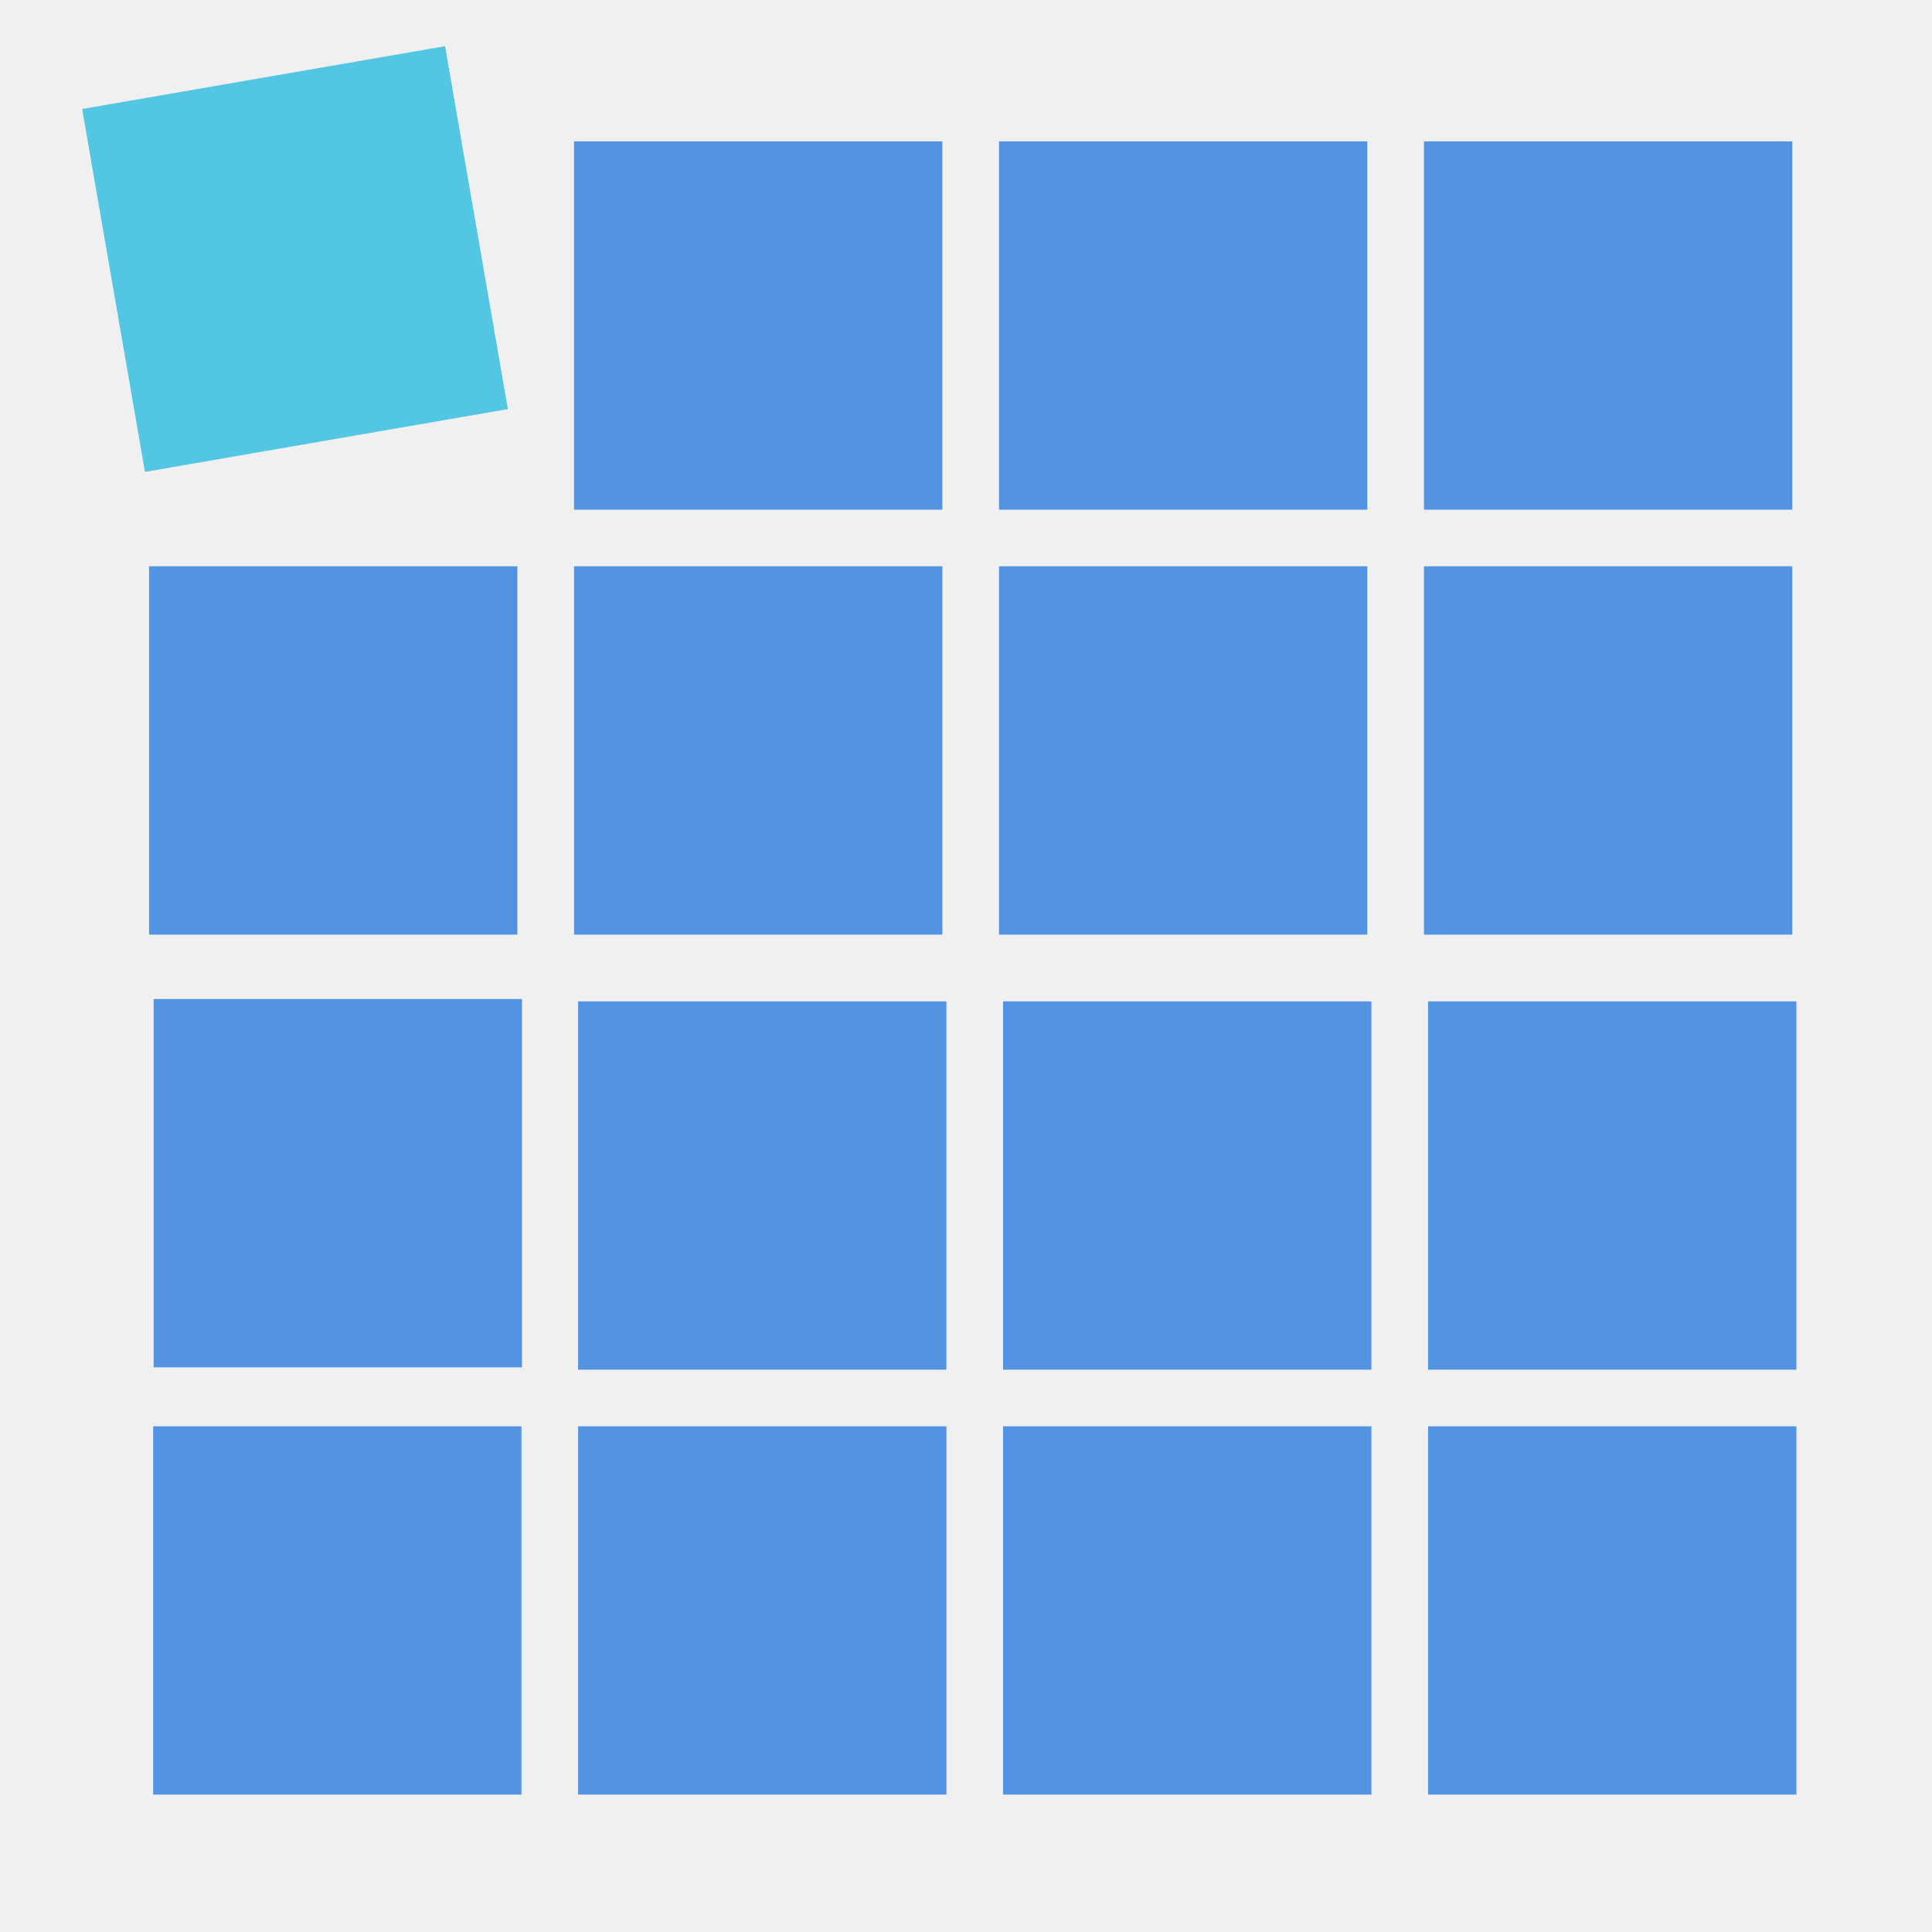
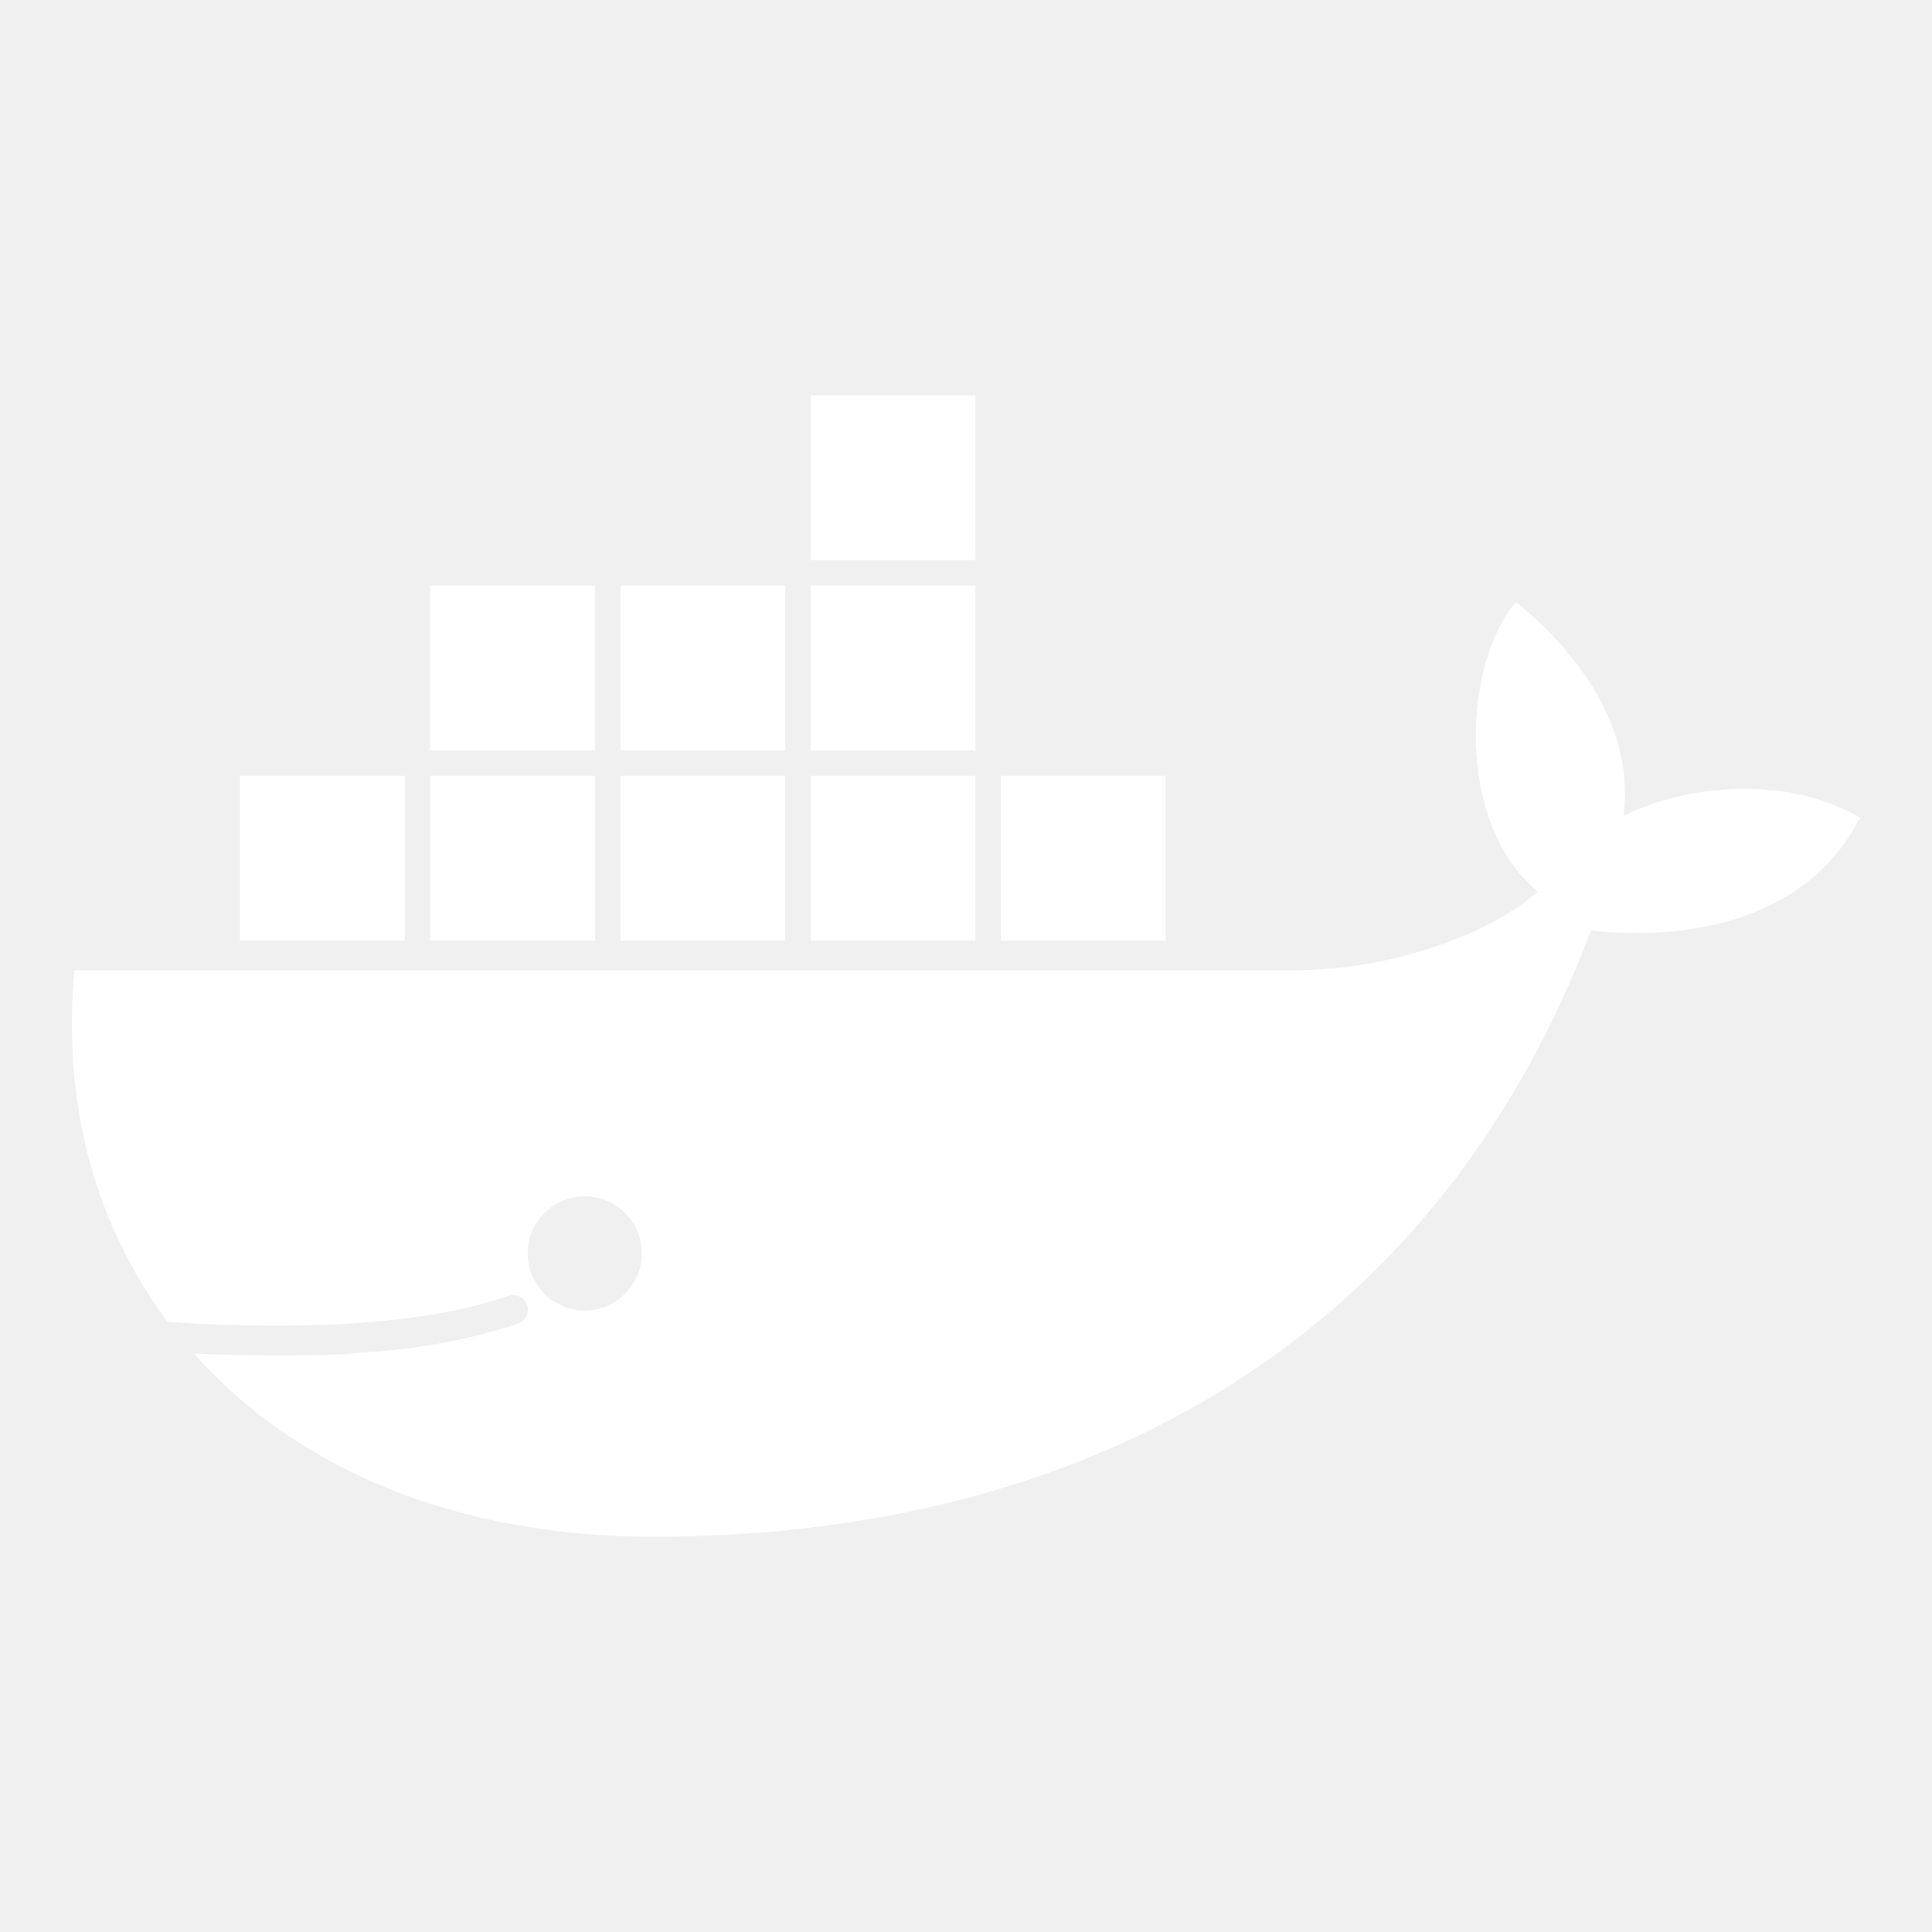
<svg xmlns="http://www.w3.org/2000/svg" version="1.1" viewBox="0 0 256 256" id="svg3432">
  <defs id="defs3460" />
-   <rect style="fill:#5294e2;fill-opacity:1;fill-rule:evenodd" id="rect3440" x="20.358" y="132.378" width="48.802" height="48.802" />
-   <rect style="fill:#5294e2;fill-opacity:1;fill-rule:evenodd" id="rect3442" x="76.601" y="132.691" width="48.802" height="48.802" />
-   <rect style="fill:#5294e2;fill-opacity:1;fill-rule:evenodd" id="rect3444" x="132.914" y="132.691" width="48.802" height="48.802" />
-   <rect style="fill:#5294e2;fill-opacity:1;fill-rule:evenodd" id="rect3446" x="189.228" y="132.691" width="48.802" height="48.802" />
-   <rect style="fill:#5294e2;fill-opacity:1;fill-rule:evenodd" id="rect3448" x="20.295" y="188.993" width="48.802" height="48.802" />
-   <rect style="fill:#5294e2;fill-opacity:1;fill-rule:evenodd" id="rect3452" x="76.606" y="188.993" width="48.802" height="48.802" />
-   <rect style="fill:#5294e2;fill-opacity:1;fill-rule:evenodd" id="rect3454" x="132.914" y="188.993" width="48.802" height="48.802" />
-   <rect style="fill:#5294e2;fill-opacity:1;fill-rule:evenodd" id="rect3456" x="189.228" y="188.993" width="48.802" height="48.802" />
-   <rect style="fill:#52c6e2;fill-opacity:1;fill-rule:evenodd" id="rect3440-0" x="8.263" y="16.086" width="48.802" height="48.802" transform="matrix(0.9853496,-0.1705466,0.1705466,0.9853496,0,0)" />
-   <rect style="fill:#5294e2;fill-opacity:1;fill-rule:evenodd" id="rect3442-4" x="76.06" y="18.735" width="48.802" height="48.802" />
-   <rect style="fill:#5294e2;fill-opacity:1;fill-rule:evenodd" id="rect3444-2" x="132.373" y="18.735" width="48.802" height="48.802" />
-   <rect style="fill:#5294e2;fill-opacity:1;fill-rule:evenodd" id="rect3446-1" x="188.686" y="18.735" width="48.802" height="48.802" />
-   <rect style="fill:#5294e2;fill-opacity:1;fill-rule:evenodd" id="rect3448-1" x="19.753" y="75.037" width="48.802" height="48.802" />
-   <rect style="fill:#5294e2;fill-opacity:1;fill-rule:evenodd" id="rect3452-9" x="76.064" y="75.037" width="48.802" height="48.802" />
-   <rect style="fill:#5294e2;fill-opacity:1;fill-rule:evenodd" id="rect3454-8" x="132.373" y="75.037" width="48.802" height="48.802" />
-   <rect style="fill:#5294e2;fill-opacity:1;fill-rule:evenodd" id="rect3456-9" x="188.686" y="75.037" width="48.802" height="48.802" />
+   <path style="fill:#ffffff;fill-opacity:1;fill-rule:evenodd" id="path3438" d="m 200.882,79.774 c -7.02,8.122 -8.11,29.405 2.91,38.365 -6.15,5.47 -19.12,10.42 -32.39,10.42 l -161.53,0 c -1.293,13.85 1.139,26.61 6.693,37.53 l 1.838,3.36 c 1.163,1.97 2.435,3.88 3.808,5.71 6.641,0.43 12.766,0.58 18.367,0.45 l 0.002,0 c 11.009,-0.24 19.991,-1.54 26.799,-3.9 1.014,-0.35 2.118,0.19 2.469,1.2 0.35,1.01 -0.187,2.12 -1.199,2.47 -0.905,0.31 -1.848,0.61 -2.822,0.88 -0.002,0 -0.003,0.01 -0.004,0.01 -5.361,1.53 -11.109,2.56 -18.526,3.01 0.44,0.01 -0.458,0.07 -0.461,0.07 -0.252,0.01 -0.569,0.05 -0.822,0.07 -2.919,0.16 -6.07,0.19 -9.291,0.19 -3.523,0 -6.992,-0.06 -10.871,-0.26 l -0.1,0.07 c 13.46,15.12 34.505,24.2 60.885,24.2 55.835,0 103.18,-24.75 124.16,-80.32 14.87,1.53 29.17,-2.26 35.67,-14.96 -10.36,-5.98 -23.68,-4.07 -31.35,-0.22 1.69,-13.129 -8.14,-23.446 -14.24,-28.345 z M 77.482,158.519 c 4.179,0 7.566,3.39 7.566,7.56 0,4.18 -3.387,7.57 -7.566,7.57 -4.18,0 -7.568,-3.39 -7.568,-7.57 0,-4.17 3.388,-7.56 7.568,-7.56 z" />
+   <rect style="fill:#ffffff;fill-opacity:1;fill-rule:evenodd" id="rect3440" x="107.412" y="52.381" width="21.845" height="21.845" />
+   <rect style="fill:#ffffff;fill-opacity:1;fill-rule:evenodd" id="rect3442" x="56.998" y="77.587" width="21.845" height="21.845" />
+   <rect style="fill:#ffffff;fill-opacity:1;fill-rule:evenodd" id="rect3444" x="82.205" y="77.587" width="21.845" height="21.845" />
+   <rect style="fill:#ffffff;fill-opacity:1;fill-rule:evenodd" id="rect3446" x="107.412" y="77.587" width="21.845" height="21.845" />
+   <rect style="fill:#ffffff;fill-opacity:1;fill-rule:evenodd" id="rect3448" x="31.794" y="102.789" width="21.845" height="21.845" />
+   <rect style="fill:#ffffff;fill-opacity:1;fill-rule:evenodd" id="rect3450" x="132.612" y="102.789" width="21.845" height="21.845" />
+   <rect style="fill:#ffffff;fill-opacity:1;fill-rule:evenodd" id="rect3452" x="57" y="102.789" width="21.845" height="21.845" />
+   <rect style="fill:#ffffff;fill-opacity:1;fill-rule:evenodd" id="rect3454" x="82.205" y="102.789" width="21.845" height="21.845" />
+   <rect style="fill:#ffffff;fill-opacity:1;fill-rule:evenodd" id="rect3456" x="107.412" y="102.789" width="21.845" height="21.845" />
</svg>
